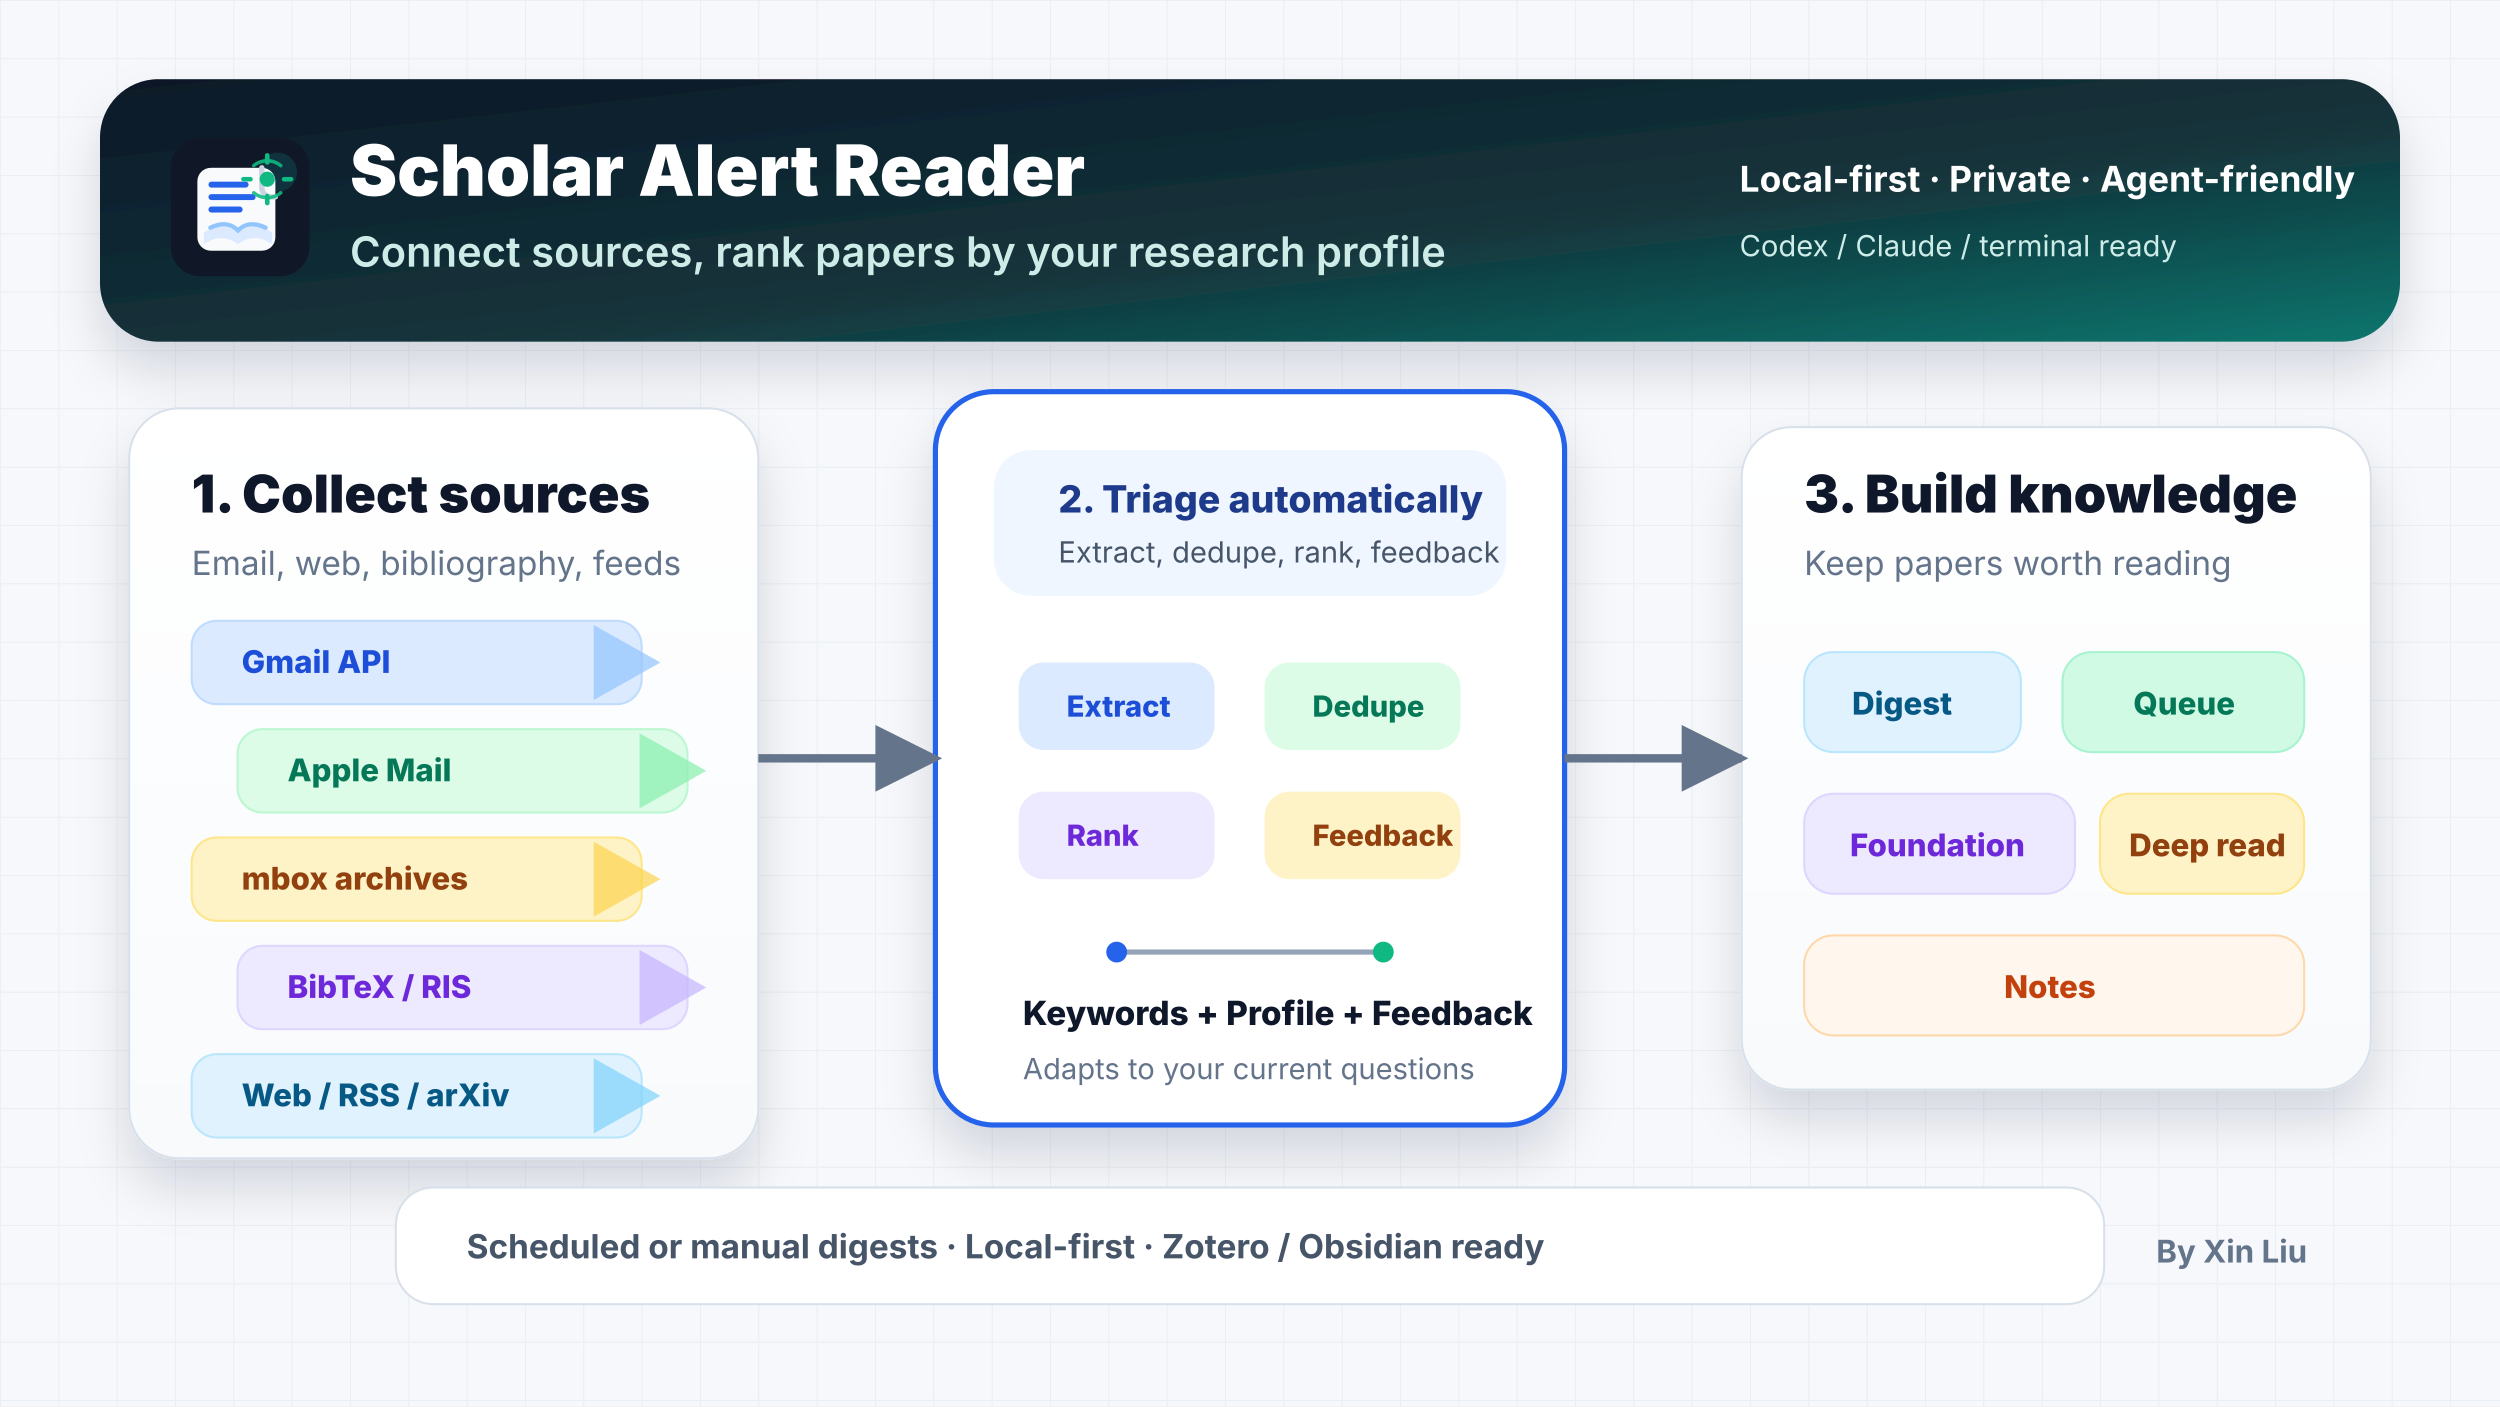
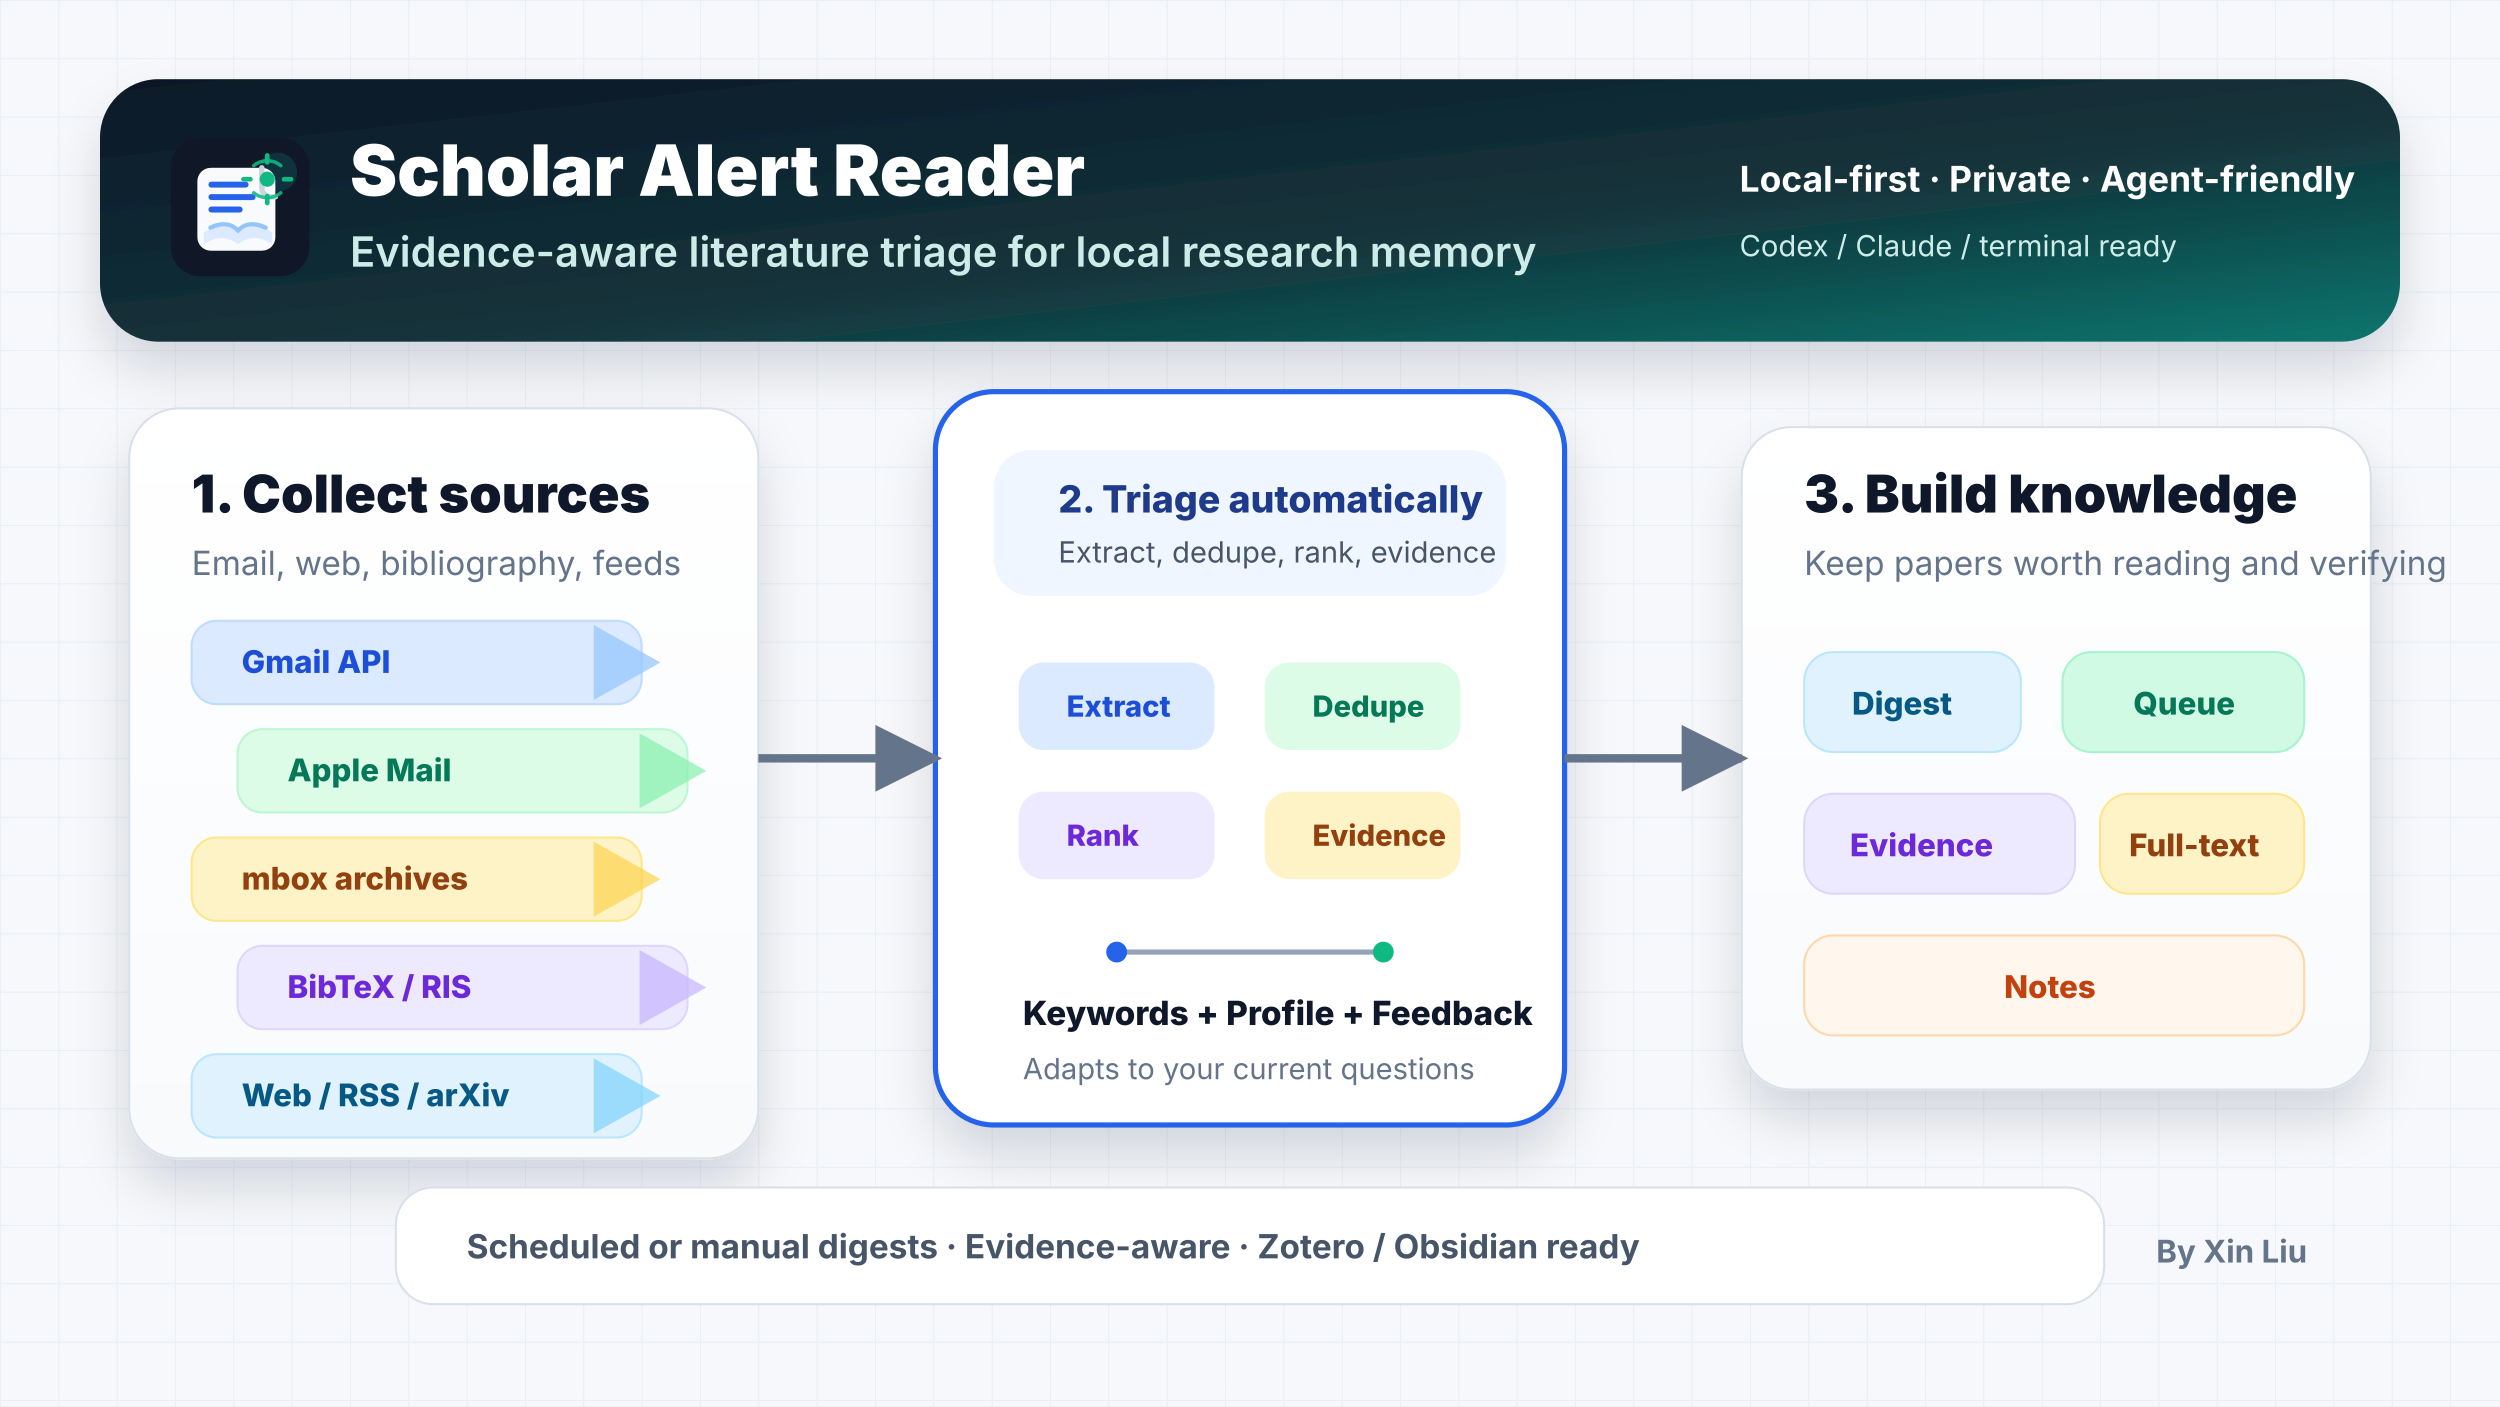
<svg xmlns="http://www.w3.org/2000/svg" width="1200" height="675" viewBox="0 0 1200 675" role="img" aria-labelledby="title desc">
  <defs>
    <linearGradient id="hero" x1="0" x2="1" y1="0" y2="1">
      <stop offset="0" stop-color="#101827" />
      <stop offset=".58" stop-color="#12343b" />
      <stop offset="1" stop-color="#0f766e" />
    </linearGradient>
    <linearGradient id="panel" x1="0" x2="0" y1="0" y2="1">
      <stop offset="0" stop-color="#ffffff" />
      <stop offset="1" stop-color="#f8fafc" />
    </linearGradient>
    <pattern id="grid" width="28" height="28" patternUnits="userSpaceOnUse">
      <path d="M 28 0 H 0 V 28" fill="none" stroke="#dbe4ee" stroke-width="1" opacity=".45" />
    </pattern>
    <filter id="shadow" x="-20%" y="-25%" width="140%" height="150%">
      <feDropShadow dx="0" dy="14" stdDeviation="12" flood-color="#0f172a" flood-opacity=".14" />
    </filter>
    <marker id="arrow" viewBox="0 0 10 10" refX="9" refY="5" markerWidth="8" markerHeight="8" orient="auto-start-reverse">
      <path d="M 0 0 L 10 5 L 0 10 z" fill="#64748b" />
    </marker>
  </defs>
  <rect width="1200" height="675" fill="#f6f8fb" />
  <rect width="1200" height="675" fill="url(#grid)" />
  <rect x="48" y="38" width="1104" height="126" rx="28" fill="url(#hero)" filter="url(#shadow)" />
  <g transform="translate(82 66) scale(.13)">
    <rect width="512" height="512" rx="108" fill="#101827" />
    <circle cx="394" cy="128" r="72" fill="#0ea5a4" opacity=".18" />
    <path d="M148 112h188c28 0 50 22 50 50v206c0 28-22 50-50 50H148c-28 0-50-22-50-50V162c0-28 22-50 50-50z" fill="#f8fafc" />
    <path d="M336 112v74c0 18 15 33 33 33h17" fill="none" stroke="#cbd5e1" stroke-width="20" stroke-linecap="round" />
    <path d="M150 174h126M150 220h152M150 266h104" stroke="#2563eb" stroke-width="22" stroke-linecap="round" />
    <path d="M122 352c44-32 86-32 126 0 40-32 82-32 126 0v42c-44-30-86-30-126 0-40-30-82-30-126 0v-42z" fill="#dbeafe" />
    <circle cx="356" cy="154" r="28" fill="#10b981" />
    <path d="M356 92v-26M356 242v-26M294 154h-26M444 154h-26" stroke="#10b981" stroke-width="17" stroke-linecap="round" />
    <path d="M306 104a78 78 0 0 1 100 0M306 204a78 78 0 0 0 100 0" fill="none" stroke="#10b981" stroke-width="13" stroke-linecap="round" opacity=".88" />
    <path d="M146 333c42-20 75-16 102 10 27-26 60-30 102-10" fill="none" stroke="#93c5fd" stroke-width="16" stroke-linecap="round" />
  </g>
  <text x="168" y="94" fill="#ffffff" font-family="Inter, Arial, sans-serif" font-size="34" font-weight="850">Scholar Alert Reader</text>
-   <text x="168" y="128" fill="#cdece8" font-family="Inter, Arial, sans-serif" font-size="20" font-weight="600">Connect sources, rank papers by your research profile</text>
+   <text x="168" y="128" fill="#cdece8" font-family="Inter, Arial, sans-serif" font-size="20" font-weight="600">Evidence-aware literature triage for local research memory</text>
  <text x="835" y="92" fill="#ffffff" font-family="Inter, Arial, sans-serif" font-size="17" font-weight="750">Local-first · Private · Agent-friendly</text>
  <text x="835" y="123" fill="#cdece8" font-family="Inter, Arial, sans-serif" font-size="14">Codex / Claude / terminal ready</text>
  <g font-family="Inter, Arial, sans-serif">
    <rect x="62" y="196" width="302" height="360" rx="24" fill="url(#panel)" stroke="#d8e0ea" filter="url(#shadow)" />
    <text x="92" y="246" fill="#0f172a" font-size="25" font-weight="850">1. Collect sources</text>
    <text x="92" y="276" fill="#64748b" font-size="16">Email, web, bibliography, feeds</text>
    <rect x="92" y="298" width="216" height="40" rx="12" fill="#dbeafe" stroke="#bfdbfe" />
    <text x="116" y="323" fill="#1d4ed8" font-size="15" font-weight="800">Gmail API</text>
    <path d="M285 300l32 18 -32 18z" fill="#93c5fd" opacity=".7" />
    <rect x="114" y="350" width="216" height="40" rx="12" fill="#dcfce7" stroke="#bbf7d0" />
    <text x="138" y="375" fill="#047857" font-size="15" font-weight="800">Apple Mail</text>
    <path d="M307 352l32 18 -32 18z" fill="#86efac" opacity=".7" />
    <rect x="92" y="402" width="216" height="40" rx="12" fill="#fef3c7" stroke="#fde68a" />
    <text x="116" y="427" fill="#92400e" font-size="15" font-weight="800">mbox archives</text>
    <path d="M285 404l32 18 -32 18z" fill="#fcd34d" opacity=".7" />
    <rect x="114" y="454" width="216" height="40" rx="12" fill="#ede9fe" stroke="#ddd6fe" />
    <text x="138" y="479" fill="#6d28d9" font-size="15" font-weight="800">BibTeX / RIS</text>
    <path d="M307 456l32 18 -32 18z" fill="#c4b5fd" opacity=".7" />
    <rect x="92" y="506" width="216" height="40" rx="12" fill="#e0f2fe" stroke="#bae6fd" />
    <text x="116" y="531" fill="#075985" font-size="15" font-weight="800">Web / RSS / arXiv</text>
    <path d="M285 508l32 18 -32 18z" fill="#7dd3fc" opacity=".7" />
    <rect x="449" y="188" width="302" height="352" rx="28" fill="#ffffff" stroke="#2563eb" stroke-width="2.5" filter="url(#shadow)" />
    <rect x="477" y="216" width="246" height="70" rx="18" fill="#eff6ff" />
    <text x="508" y="246" fill="#1e3a8a" font-size="18" font-weight="800">2. Triage automatically</text>
-     <text x="508" y="270" fill="#475569" font-size="14">Extract, dedupe, rank, feedback</text>
+     <text x="508" y="270" fill="#475569" font-size="14">Extract, dedupe, rank, evidence</text>
    <g font-size="14" font-weight="760">
      <rect x="489" y="318" width="94" height="42" rx="12" fill="#dbeafe" />
      <text x="512" y="344" fill="#1d4ed8">Extract</text>
      <rect x="607" y="318" width="94" height="42" rx="12" fill="#dcfce7" />
      <text x="630" y="344" fill="#047857">Dedupe</text>
      <rect x="489" y="380" width="94" height="42" rx="12" fill="#ede9fe" />
      <text x="512" y="406" fill="#6d28d9">Rank</text>
      <rect x="607" y="380" width="94" height="42" rx="12" fill="#fef3c7" />
-       <text x="630" y="406" fill="#92400e">Feedback</text>
+       <text x="630" y="406" fill="#92400e">Evidence</text>
    </g>
    <path d="M536 457h128" stroke="#94a3b8" stroke-width="2.5" stroke-linecap="round" />
    <circle cx="536" cy="457" r="5" fill="#2563eb" />
    <circle cx="664" cy="457" r="5" fill="#10b981" />
    <text x="491" y="492" fill="#0f172a" font-size="16" font-weight="800">Keywords + Profile + Feedback</text>
    <text x="491" y="518" fill="#64748b" font-size="14">Adapts to your current questions</text>
    <rect x="836" y="205" width="302" height="318" rx="24" fill="url(#panel)" stroke="#d8e0ea" filter="url(#shadow)" />
    <text x="866" y="246" fill="#0f172a" font-size="25" font-weight="850">3. Build knowledge</text>
-     <text x="866" y="276" fill="#64748b" font-size="16">Keep papers worth reading</text>
+     <text x="866" y="276" fill="#64748b" font-size="16">Keep papers worth reading and verifying</text>
    <g font-size="15" font-weight="800">
      <rect x="866" y="313" width="104" height="48" rx="14" fill="#e0f2fe" stroke="#bae6fd" />
      <text x="889" y="343" fill="#075985">Digest</text>
      <rect x="990" y="313" width="116" height="48" rx="14" fill="#d1fae5" stroke="#a7f3d0" />
      <text x="1024" y="343" fill="#047857">Queue</text>
      <rect x="866" y="381" width="130" height="48" rx="14" fill="#ede9fe" stroke="#ddd6fe" />
-       <text x="888" y="411" fill="#6d28d9">Foundation</text>
+       <text x="888" y="411" fill="#6d28d9">Evidence</text>
      <rect x="1008" y="381" width="98" height="48" rx="14" fill="#fef3c7" stroke="#fde68a" />
-       <text x="1022" y="411" fill="#92400e">Deep read</text>
+       <text x="1022" y="411" fill="#92400e">Full-text</text>
      <rect x="866" y="449" width="240" height="48" rx="14" fill="#fff7ed" stroke="#fed7aa" />
      <text x="962" y="479" fill="#c2410c">Notes</text>
    </g>
  </g>
  <g stroke="#64748b" stroke-width="4" fill="none" marker-end="url(#arrow)">
    <path d="M364 364 C398 364 412 364 449 364" />
    <path d="M751 364 C790 364 800 364 836 364" />
  </g>
  <g font-family="Inter, Arial, sans-serif">
    <rect x="190" y="570" width="820" height="56" rx="18" fill="#ffffff" stroke="#d8e0ea" />
-     <text x="224" y="604" fill="#475569" font-size="16" font-weight="650">Scheduled or manual digests · Local-first · Zotero / Obsidian ready</text>
+     <text x="224" y="604" fill="#475569" font-size="16" font-weight="650">Scheduled or manual digests · Evidence-aware · Zotero / Obsidian ready</text>
    <text x="1035" y="606" fill="#64748b" font-size="15" font-weight="650">By Xin Liu</text>
  </g>
</svg>
